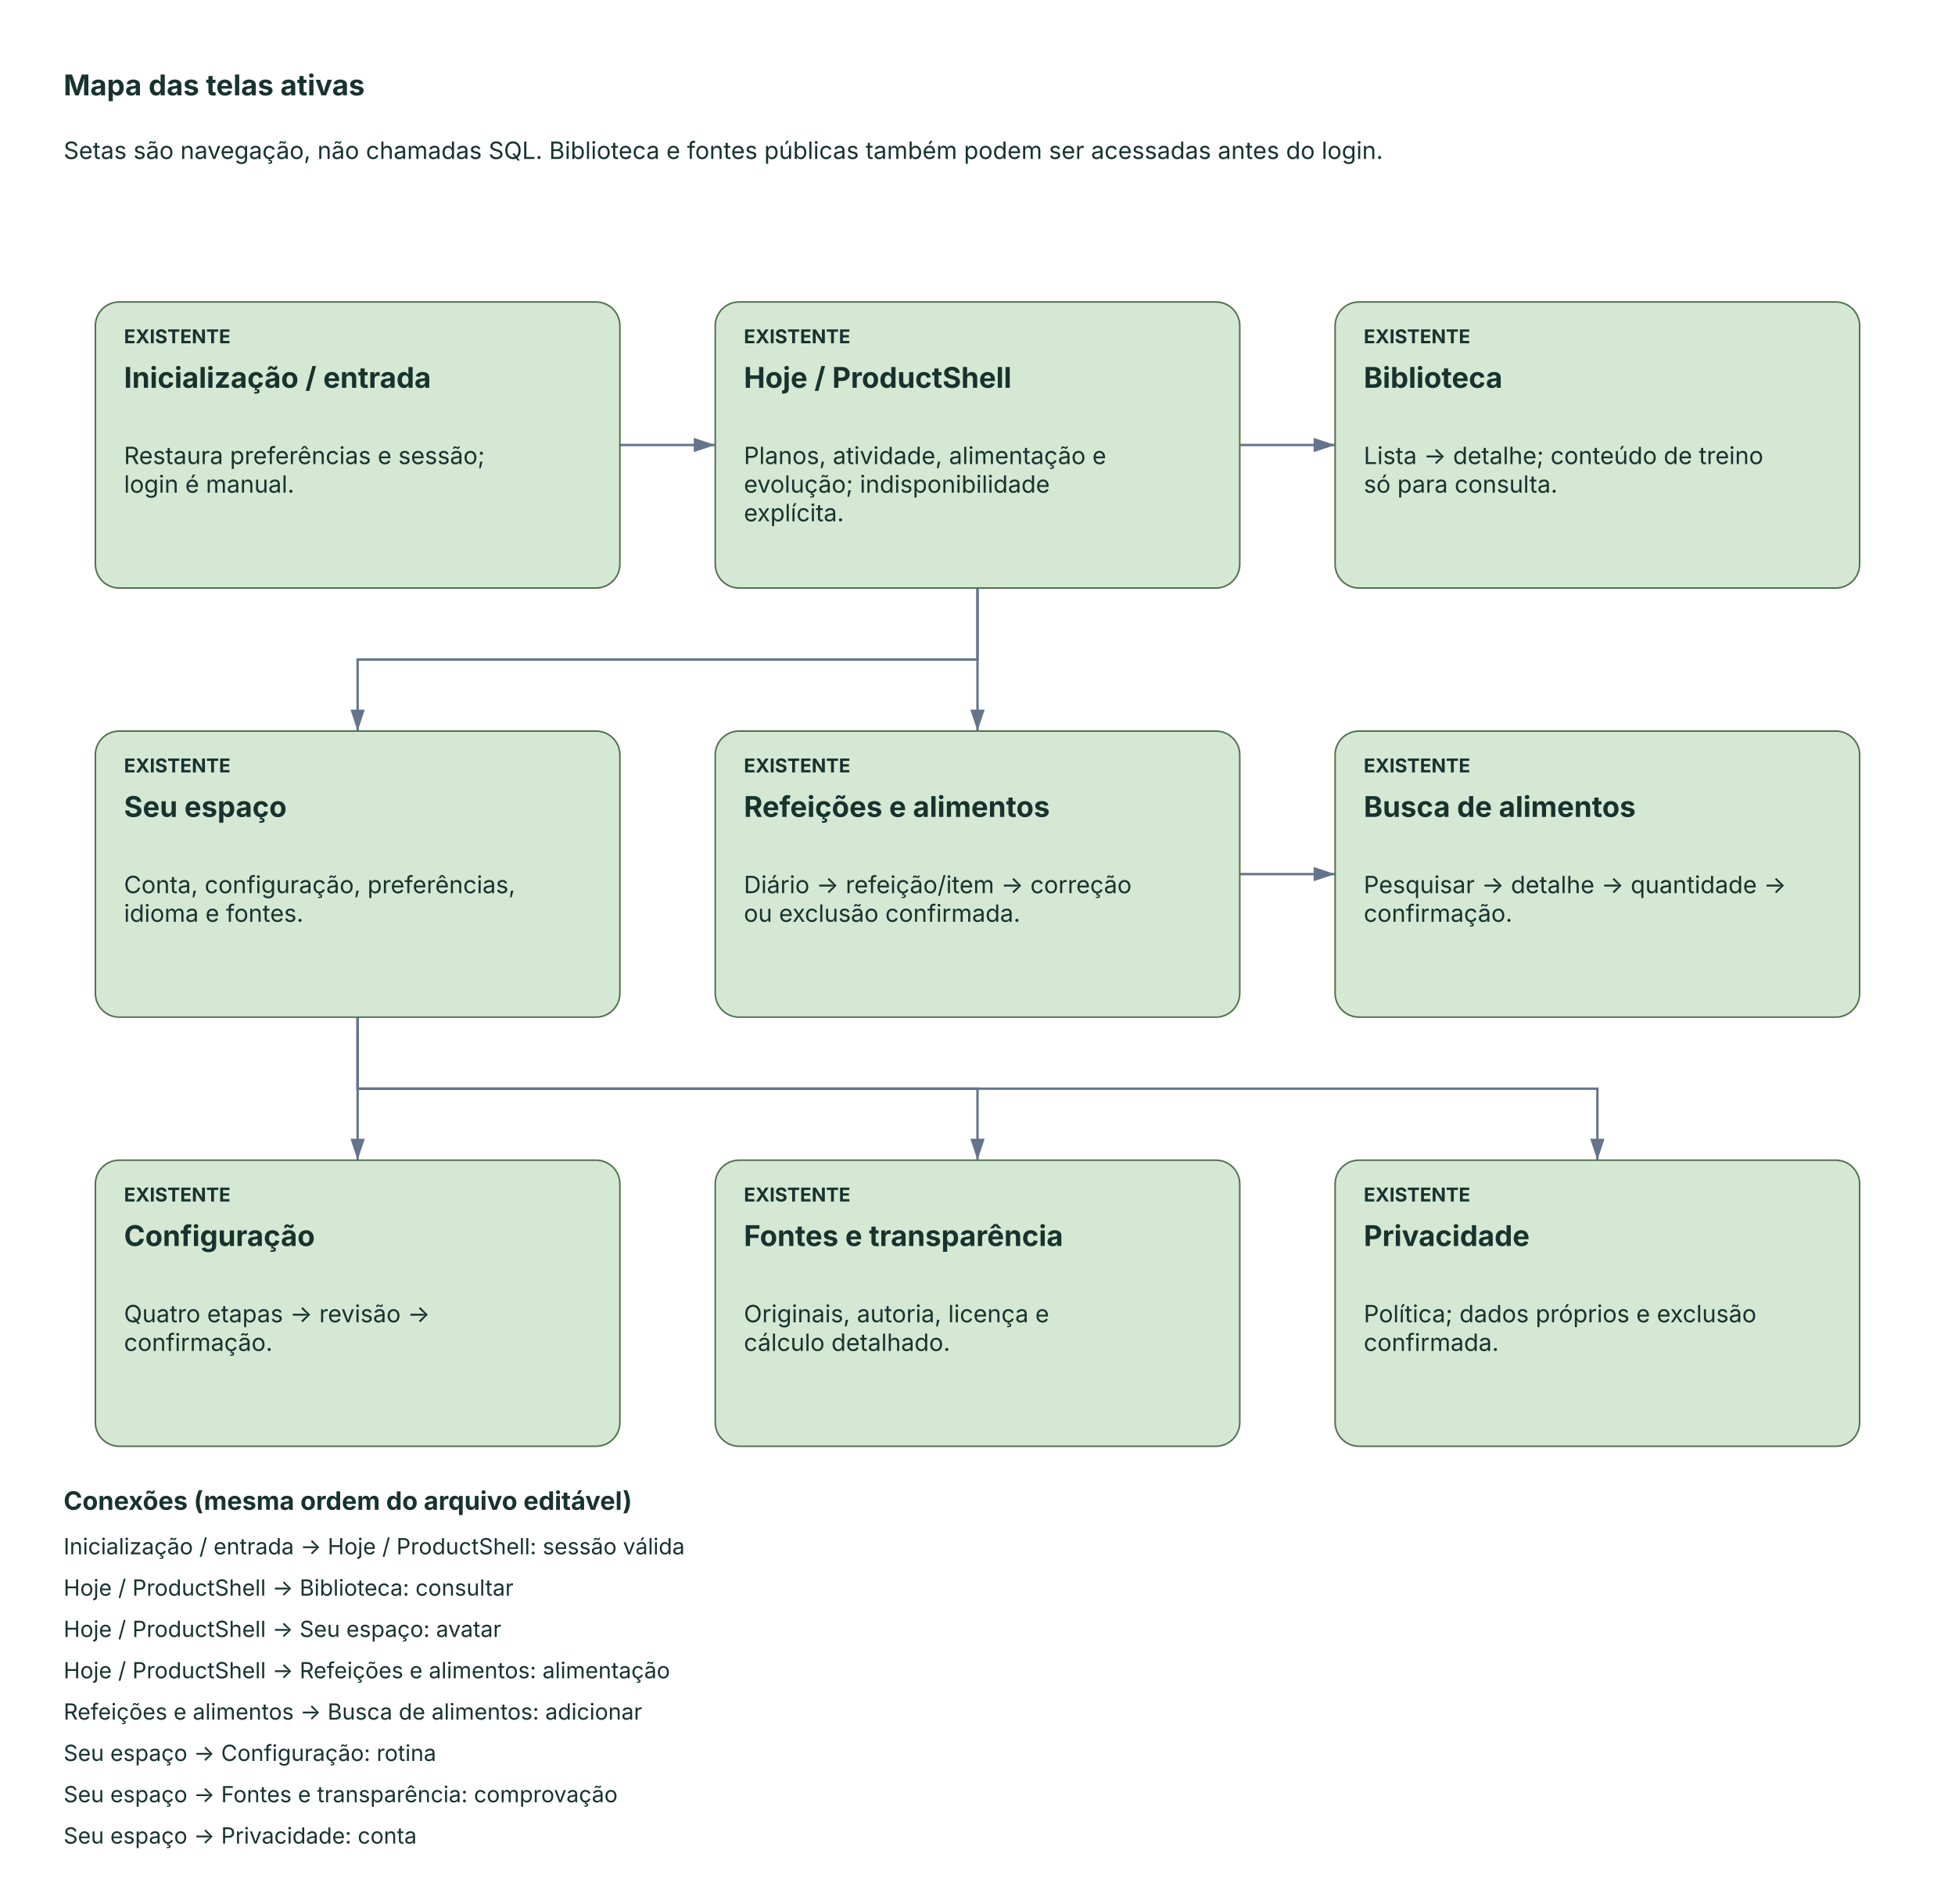
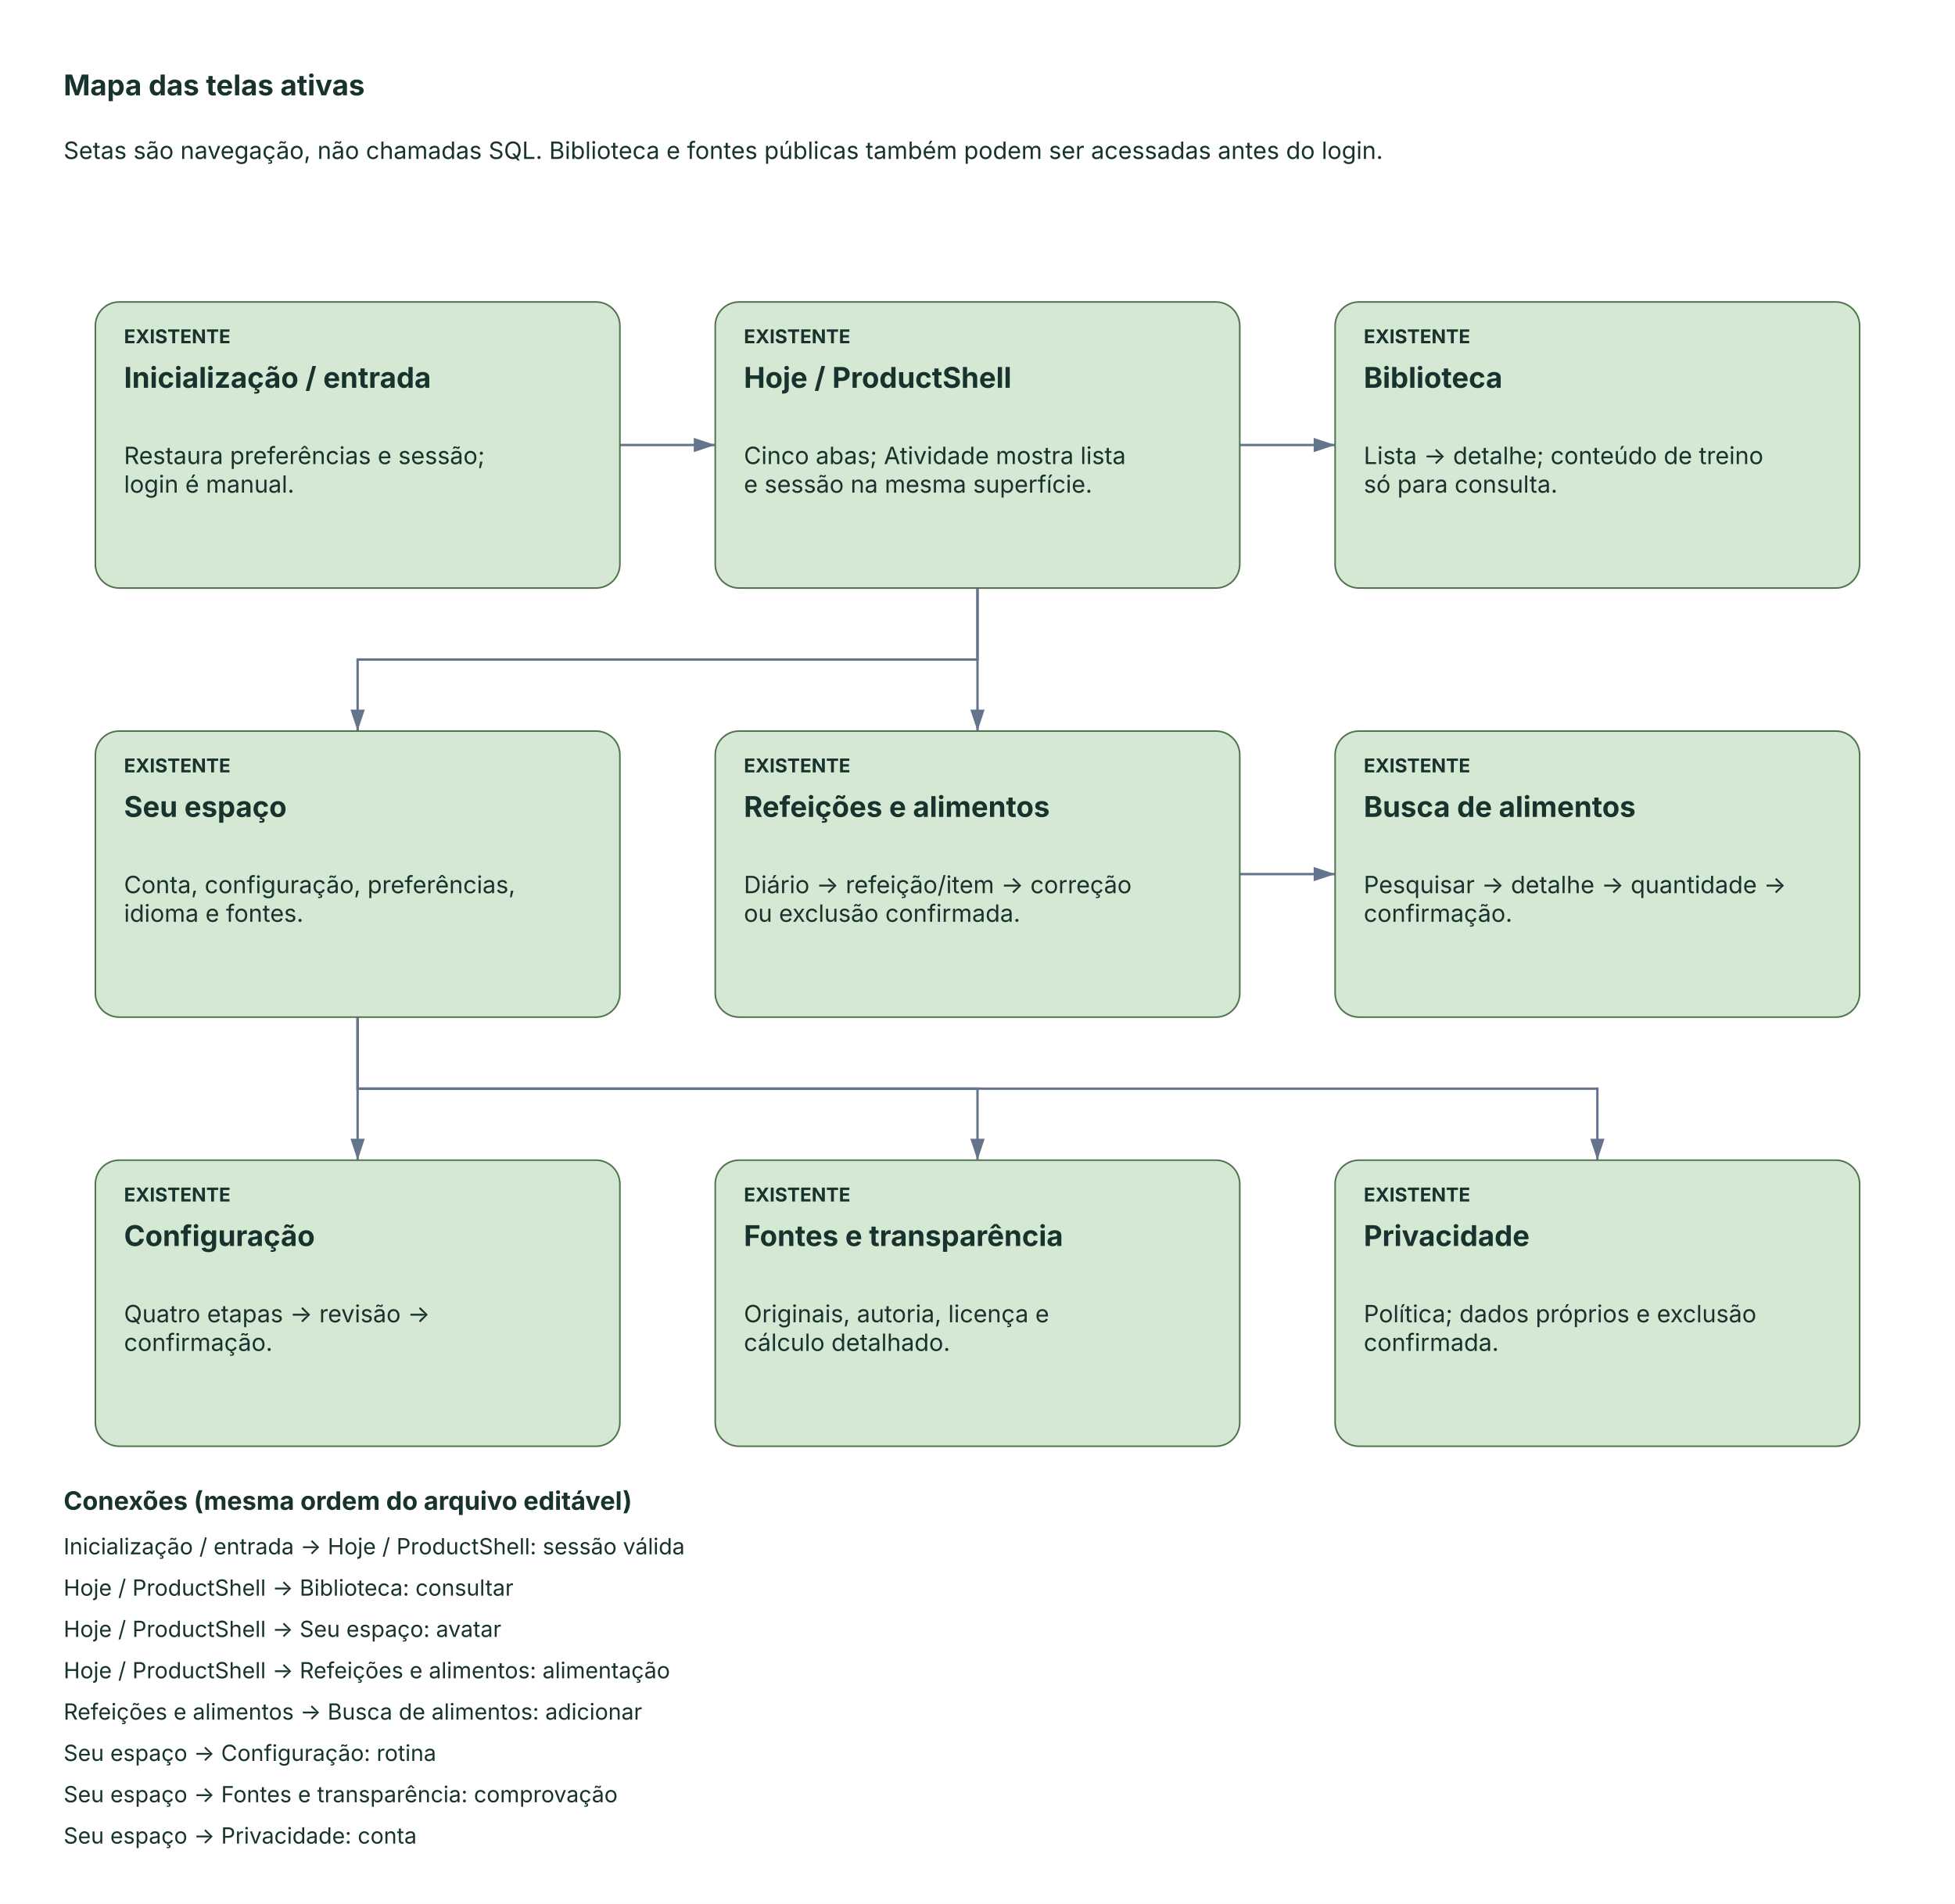
<svg xmlns="http://www.w3.org/2000/svg" width="1230" height="1198" viewBox="0 0 1230 1198" role="img">
  <defs>
    <marker id="arrow" markerWidth="10" markerHeight="10" refX="9" refY="3" orient="auto">
      <path d="M0,0 L0,6 L9,3 z" fill="#64748b" />
    </marker>
  </defs>
  <rect width="1230" height="1198" fill="#ffffff" />
  <g font-family="Inter,Arial,sans-serif" fill="#18332e">
    <text x="40" y="60" font-size="18" font-weight="700">Mapa das telas ativas</text>
    <text x="40" y="100" font-size="15" font-weight="400">Setas são navegação, não chamadas SQL. Biblioteca e fontes públicas também podem ser acessadas antes do login.</text>
    <path d="M390,280 L450,280" fill="none" stroke="#64748b" stroke-width="1.5" marker-end="url(#arrow)" />
    <path d="M780,280 L840,280" fill="none" stroke="#64748b" stroke-width="1.5" marker-end="url(#arrow)" />
    <path d="M615,370 L615,415.0 L225,415.0 L225,460" fill="none" stroke="#64748b" stroke-width="1.5" marker-end="url(#arrow)" />
    <path d="M615,370 L615,415.0 L615,415.0 L615,460" fill="none" stroke="#64748b" stroke-width="1.5" marker-end="url(#arrow)" />
    <path d="M780,550 L840,550" fill="none" stroke="#64748b" stroke-width="1.5" marker-end="url(#arrow)" />
    <path d="M225,640 L225,685.0 L225,685.0 L225,730" fill="none" stroke="#64748b" stroke-width="1.5" marker-end="url(#arrow)" />
    <path d="M225,640 L225,685.0 L615,685.0 L615,730" fill="none" stroke="#64748b" stroke-width="1.5" marker-end="url(#arrow)" />
    <path d="M225,640 L225,685.0 L1005,685.0 L1005,730" fill="none" stroke="#64748b" stroke-width="1.5" marker-end="url(#arrow)" />
    <rect x="60" y="190" width="330" height="180" rx="15" fill="#d5e8d4" stroke="#52734d" />
    <text x="78" y="216" font-size="12" font-weight="700">EXISTENTE</text>
    <text x="78" y="244" font-size="18" font-weight="700">Inicialização / entrada</text>
    <text x="78" y="292" font-size="15" font-weight="400">Restaura preferências e sessão;</text>
    <text x="78" y="310" font-size="15" font-weight="400">login é manual.</text>
    <rect x="450" y="190" width="330" height="180" rx="15" fill="#d5e8d4" stroke="#52734d" />
    <text x="468" y="216" font-size="12" font-weight="700">EXISTENTE</text>
    <text x="468" y="244" font-size="18" font-weight="700">Hoje / ProductShell</text>
-     <text x="468" y="292" font-size="15" font-weight="400">Planos, atividade, alimentação e</text>
-     <text x="468" y="310" font-size="15" font-weight="400">evolução; indisponibilidade</text>
-     <text x="468" y="328" font-size="15" font-weight="400">explícita.</text>
+     <text x="468" y="292" font-size="15" font-weight="400">Cinco abas; Atividade mostra lista</text>
+     <text x="468" y="310" font-size="15" font-weight="400">e sessão na mesma superfície.</text>
    <rect x="840" y="190" width="330" height="180" rx="15" fill="#d5e8d4" stroke="#52734d" />
    <text x="858" y="216" font-size="12" font-weight="700">EXISTENTE</text>
    <text x="858" y="244" font-size="18" font-weight="700">Biblioteca</text>
    <text x="858" y="292" font-size="15" font-weight="400">Lista → detalhe; conteúdo de treino</text>
    <text x="858" y="310" font-size="15" font-weight="400">só para consulta.</text>
    <rect x="60" y="460" width="330" height="180" rx="15" fill="#d5e8d4" stroke="#52734d" />
    <text x="78" y="486" font-size="12" font-weight="700">EXISTENTE</text>
    <text x="78" y="514" font-size="18" font-weight="700">Seu espaço</text>
    <text x="78" y="562" font-size="15" font-weight="400">Conta, configuração, preferências,</text>
    <text x="78" y="580" font-size="15" font-weight="400">idioma e fontes.</text>
    <rect x="450" y="460" width="330" height="180" rx="15" fill="#d5e8d4" stroke="#52734d" />
    <text x="468" y="486" font-size="12" font-weight="700">EXISTENTE</text>
    <text x="468" y="514" font-size="18" font-weight="700">Refeições e alimentos</text>
    <text x="468" y="562" font-size="15" font-weight="400">Diário → refeição/item → correção</text>
    <text x="468" y="580" font-size="15" font-weight="400">ou exclusão confirmada.</text>
    <rect x="840" y="460" width="330" height="180" rx="15" fill="#d5e8d4" stroke="#52734d" />
    <text x="858" y="486" font-size="12" font-weight="700">EXISTENTE</text>
    <text x="858" y="514" font-size="18" font-weight="700">Busca de alimentos</text>
    <text x="858" y="562" font-size="15" font-weight="400">Pesquisar → detalhe → quantidade →</text>
    <text x="858" y="580" font-size="15" font-weight="400">confirmação.</text>
    <rect x="60" y="730" width="330" height="180" rx="15" fill="#d5e8d4" stroke="#52734d" />
    <text x="78" y="756" font-size="12" font-weight="700">EXISTENTE</text>
    <text x="78" y="784" font-size="18" font-weight="700">Configuração</text>
    <text x="78" y="832" font-size="15" font-weight="400">Quatro etapas → revisão →</text>
    <text x="78" y="850" font-size="15" font-weight="400">confirmação.</text>
    <rect x="450" y="730" width="330" height="180" rx="15" fill="#d5e8d4" stroke="#52734d" />
    <text x="468" y="756" font-size="12" font-weight="700">EXISTENTE</text>
    <text x="468" y="784" font-size="18" font-weight="700">Fontes e transparência</text>
    <text x="468" y="832" font-size="15" font-weight="400">Originais, autoria, licença e</text>
    <text x="468" y="850" font-size="15" font-weight="400">cálculo detalhado.</text>
    <rect x="840" y="730" width="330" height="180" rx="15" fill="#d5e8d4" stroke="#52734d" />
    <text x="858" y="756" font-size="12" font-weight="700">EXISTENTE</text>
    <text x="858" y="784" font-size="18" font-weight="700">Privacidade</text>
    <text x="858" y="832" font-size="15" font-weight="400">Política; dados próprios e exclusão</text>
    <text x="858" y="850" font-size="15" font-weight="400">confirmada.</text>
    <text x="40" y="950" font-size="16" font-weight="700">Conexões (mesma ordem do arquivo editável)</text>
    <text x="40" y="978" font-size="14" font-weight="400">Inicialização / entrada → Hoje / ProductShell: sessão válida</text>
    <text x="40" y="1004" font-size="14" font-weight="400">Hoje / ProductShell → Biblioteca: consultar</text>
    <text x="40" y="1030" font-size="14" font-weight="400">Hoje / ProductShell → Seu espaço: avatar</text>
    <text x="40" y="1056" font-size="14" font-weight="400">Hoje / ProductShell → Refeições e alimentos: alimentação</text>
    <text x="40" y="1082" font-size="14" font-weight="400">Refeições e alimentos → Busca de alimentos: adicionar</text>
    <text x="40" y="1108" font-size="14" font-weight="400">Seu espaço → Configuração: rotina</text>
    <text x="40" y="1134" font-size="14" font-weight="400">Seu espaço → Fontes e transparência: comprovação</text>
    <text x="40" y="1160" font-size="14" font-weight="400">Seu espaço → Privacidade: conta</text>
  </g>
</svg>
